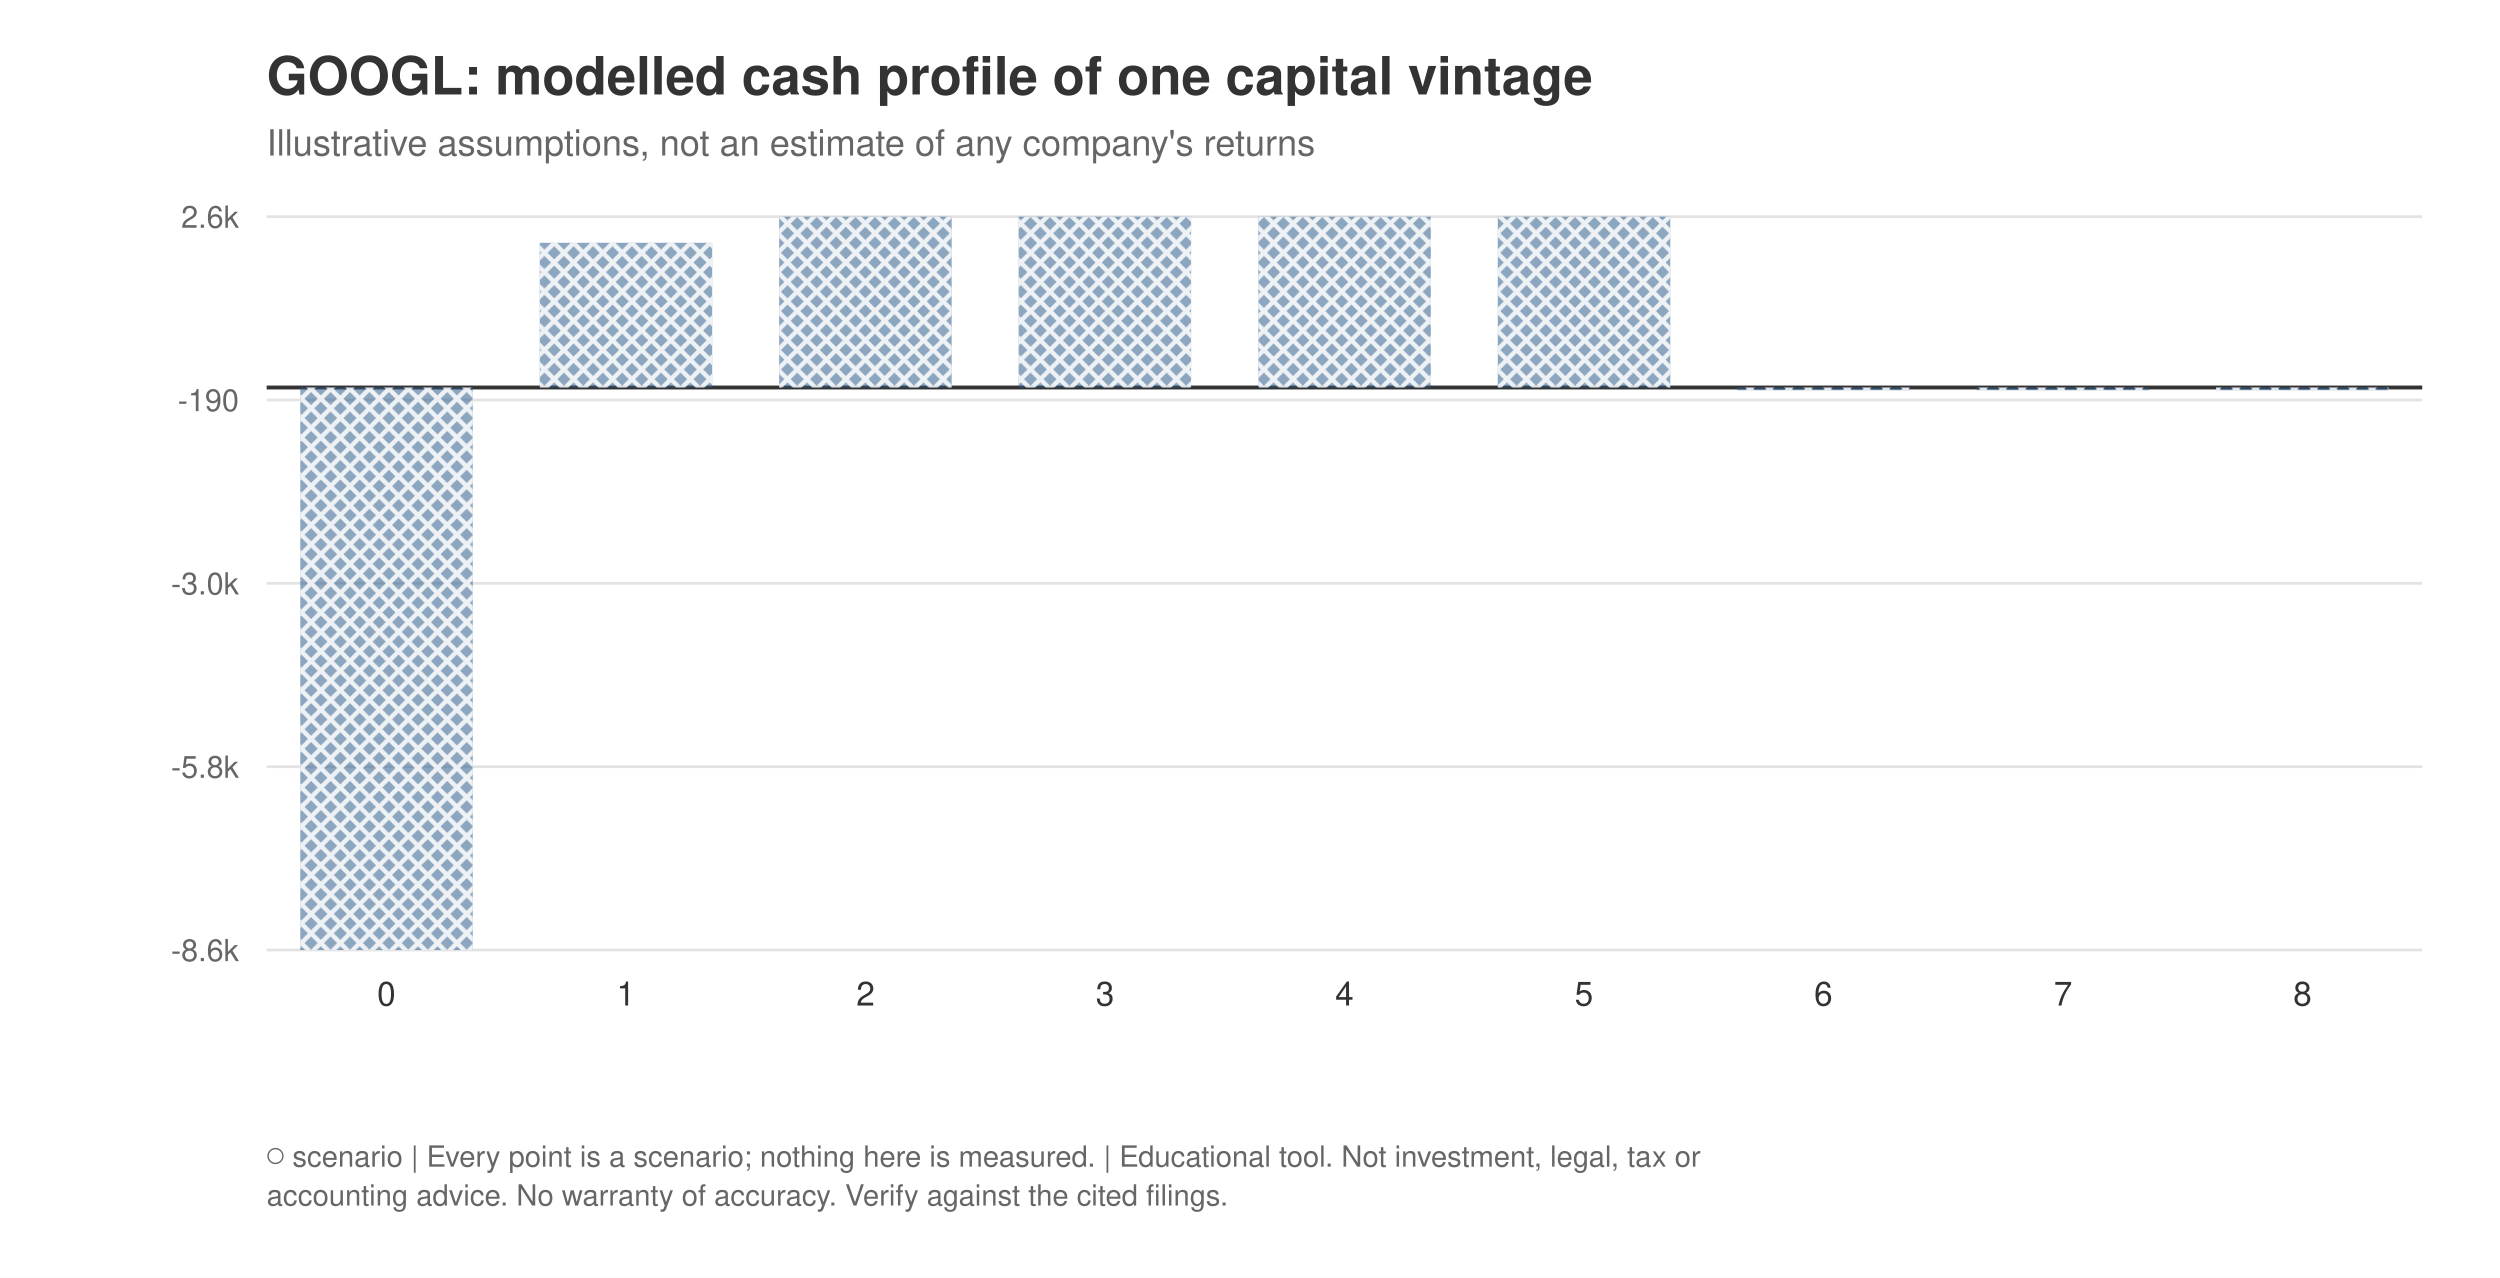
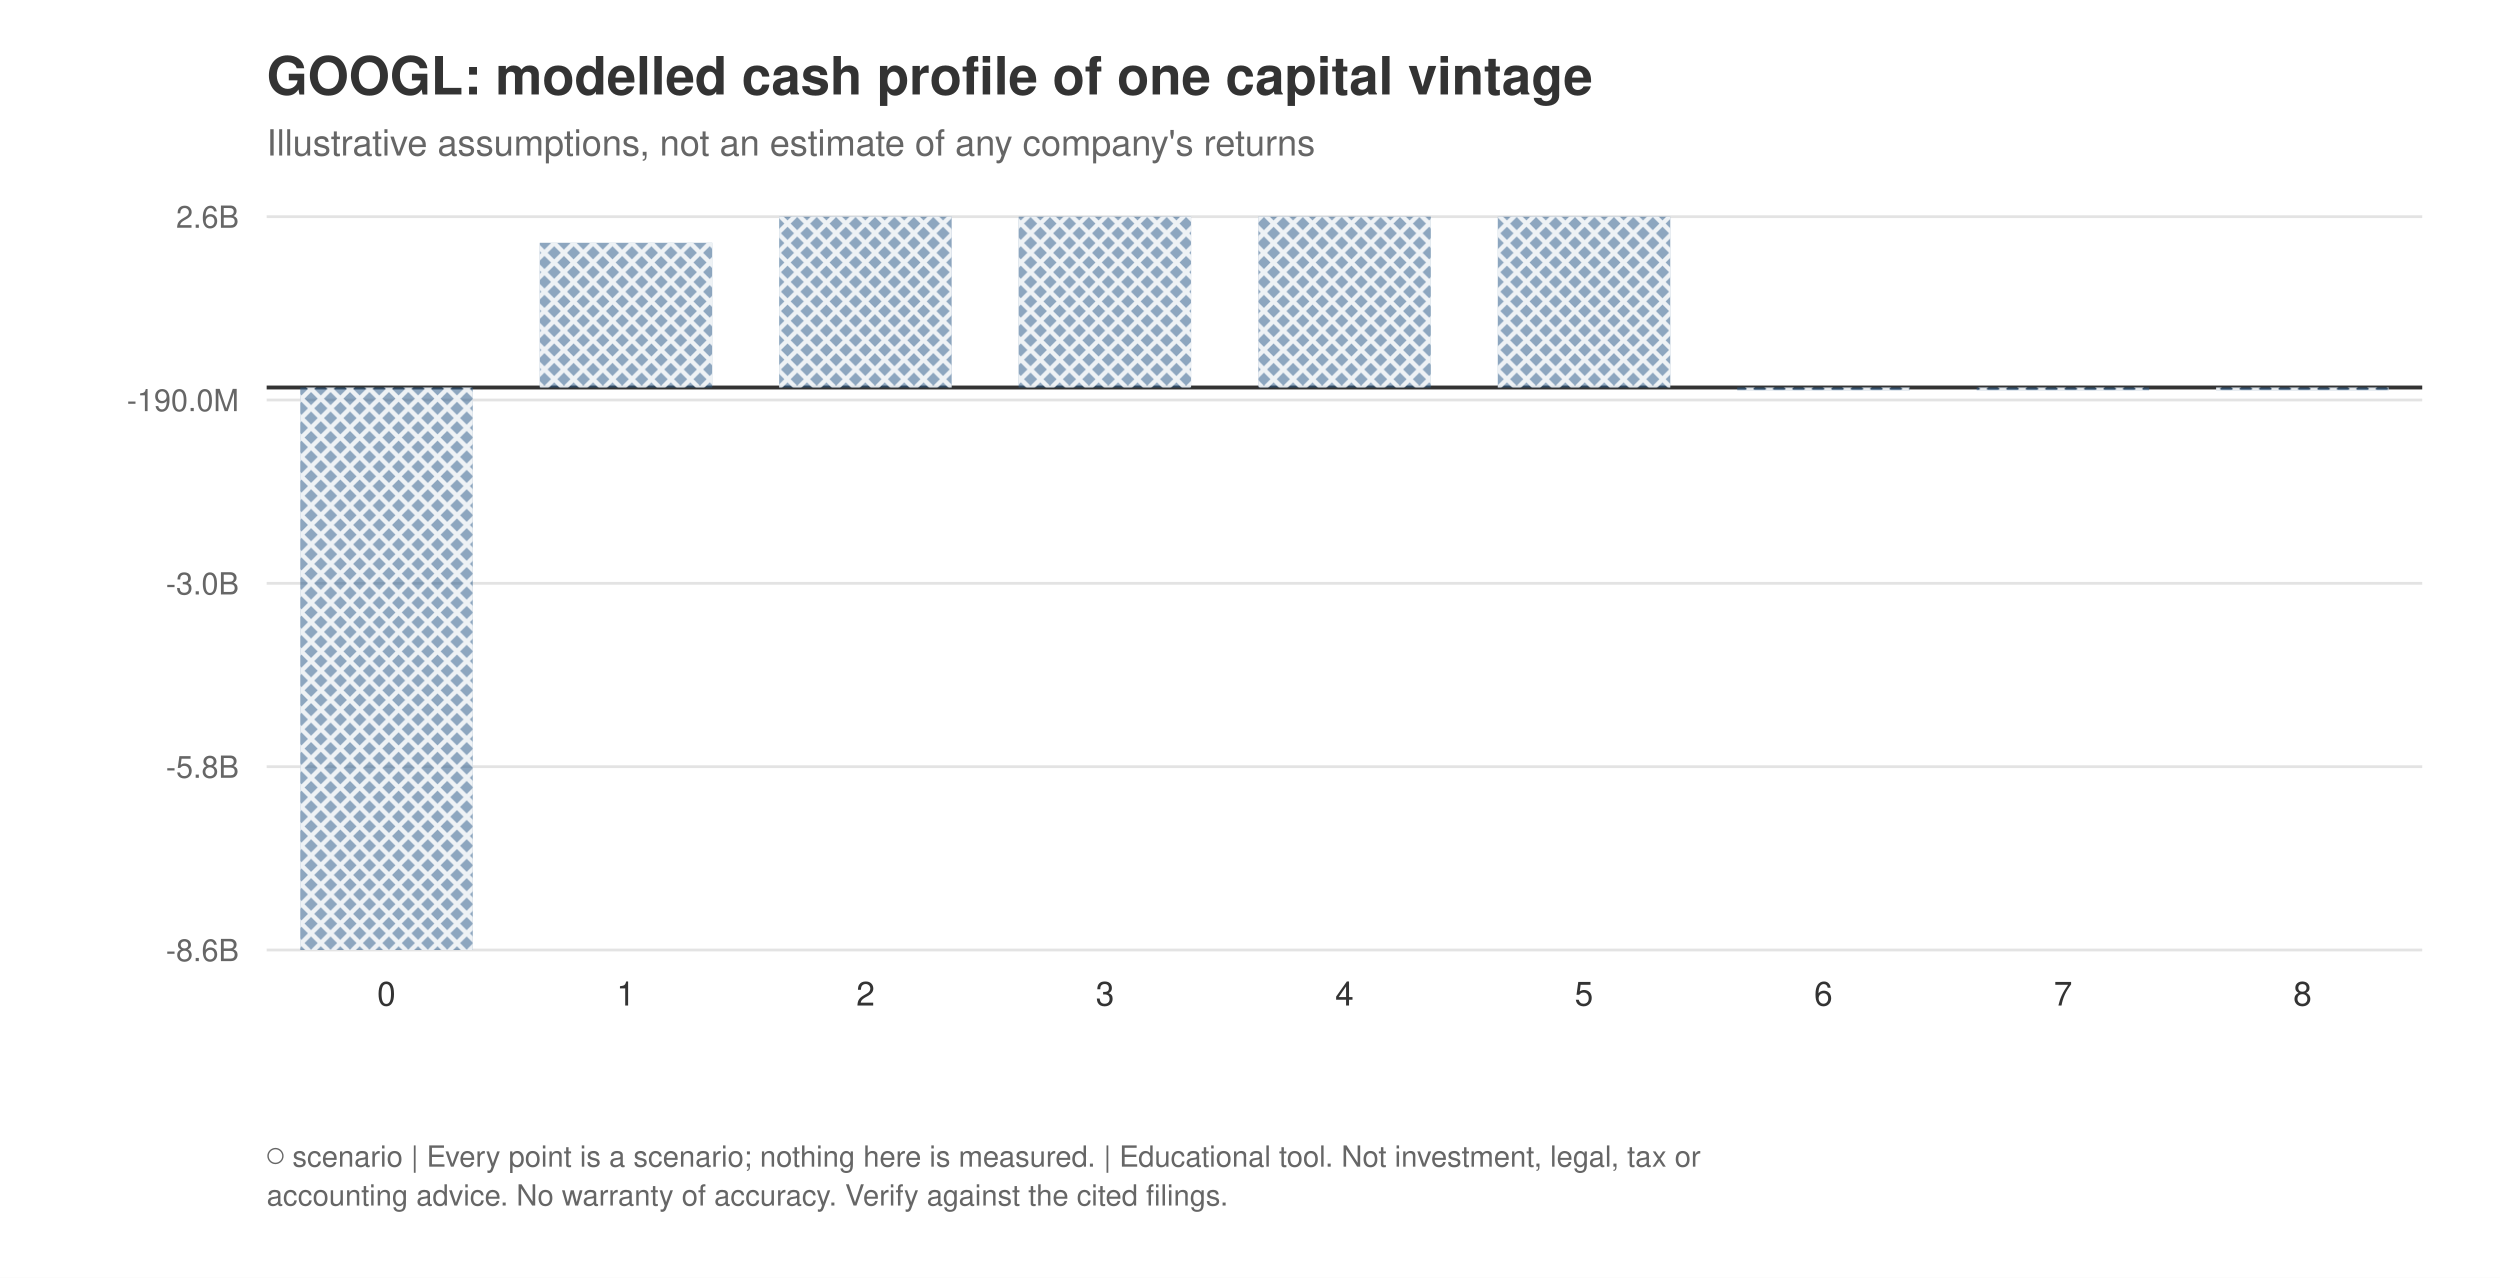
<svg xmlns="http://www.w3.org/2000/svg" width="900" height="460" viewBox="0 0 900 460" font-family="Helvetica, Arial, sans-serif">
  <defs>
    <pattern id="hatch-estimated" width="6" height="6" patternUnits="userSpaceOnUse" patternTransform="rotate(45)">
      <line x1="0" y1="0" x2="0" y2="6" stroke="#ffffff" stroke-width="2.4" />
    </pattern>
    <pattern id="hatch-scenario" width="7" height="7" patternUnits="userSpaceOnUse">
      <path d="M0,0 l7,7 M7,0 l-7,7" stroke="#ffffff" stroke-width="1.6" />
    </pattern>
  </defs>
  <rect width="900" height="460" fill="#ffffff" />
  <text x="96" y="34" font-size="19" fill="#333333" font-weight="600">GOOGL: modelled cash profile of one capital vintage</text>
  <text x="96" y="56" font-size="13" fill="#666666">Illustrative assumptions, not an estimate of any company's returns</text>
  <line x1="96" y1="342.0" x2="872" y2="342.0" stroke="#e3e3e3" stroke-width="1" />
-   <text x="86" y="346.0" font-size="11" fill="#666666" text-anchor="end">-8.6k</text>
+   <text x="86" y="346.0" font-size="11" fill="#666666" text-anchor="end">-8.6B</text>
  <line x1="96" y1="276.0" x2="872" y2="276.0" stroke="#e3e3e3" stroke-width="1" />
-   <text x="86" y="280.0" font-size="11" fill="#666666" text-anchor="end">-5.8k</text>
+   <text x="86" y="280.0" font-size="11" fill="#666666" text-anchor="end">-5.8B</text>
  <line x1="96" y1="210.0" x2="872" y2="210.0" stroke="#e3e3e3" stroke-width="1" />
-   <text x="86" y="214.0" font-size="11" fill="#666666" text-anchor="end">-3.0k</text>
+   <text x="86" y="214.0" font-size="11" fill="#666666" text-anchor="end">-3.0B</text>
  <line x1="96" y1="144.0" x2="872" y2="144.0" stroke="#e3e3e3" stroke-width="1" />
-   <text x="86" y="148.0" font-size="11" fill="#666666" text-anchor="end">-190</text>
+   <text x="86" y="148.0" font-size="11" fill="#666666" text-anchor="end">-190.0M</text>
  <line x1="96" y1="78.0" x2="872" y2="78.0" stroke="#e3e3e3" stroke-width="1" />
-   <text x="86" y="82.0" font-size="11" fill="#666666" text-anchor="end">2.6k</text>
+   <text x="86" y="82.0" font-size="11" fill="#666666" text-anchor="end">2.6B</text>
  <line x1="96" y1="139.5" x2="872" y2="139.5" stroke="#333333" stroke-width="1.4" />
  <rect x="108.1" y="139.5" width="62.1" height="202.5" fill="#2f5d8a" opacity="0.55" />
  <rect x="108.1" y="139.5" width="62.1" height="202.5" fill="url(#hatch-scenario)" opacity="0.85" />
  <rect x="194.3" y="87.4" width="62.1" height="52.1" fill="#2f5d8a" opacity="0.55" />
  <rect x="194.3" y="87.4" width="62.1" height="52.1" fill="url(#hatch-scenario)" opacity="0.85" />
  <rect x="280.5" y="78.0" width="62.1" height="61.5" fill="#2f5d8a" opacity="0.55" />
  <rect x="280.5" y="78.0" width="62.1" height="61.5" fill="url(#hatch-scenario)" opacity="0.85" />
  <rect x="366.7" y="78.0" width="62.1" height="61.5" fill="#2f5d8a" opacity="0.55" />
  <rect x="366.7" y="78.0" width="62.1" height="61.5" fill="url(#hatch-scenario)" opacity="0.85" />
  <rect x="453.0" y="78.0" width="62.1" height="61.5" fill="#2f5d8a" opacity="0.55" />
  <rect x="453.0" y="78.0" width="62.1" height="61.5" fill="url(#hatch-scenario)" opacity="0.85" />
  <rect x="539.2" y="78.0" width="62.1" height="61.5" fill="#2f5d8a" opacity="0.55" />
  <rect x="539.2" y="78.0" width="62.1" height="61.5" fill="url(#hatch-scenario)" opacity="0.85" />
  <rect x="625.4" y="139.5" width="62.1" height="1.0" fill="#2f5d8a" opacity="0.55" />
  <rect x="625.4" y="139.5" width="62.1" height="1.0" fill="url(#hatch-scenario)" opacity="0.85" />
  <rect x="711.6" y="139.5" width="62.1" height="1.0" fill="#2f5d8a" opacity="0.55" />
  <rect x="711.6" y="139.5" width="62.1" height="1.0" fill="url(#hatch-scenario)" opacity="0.85" />
  <rect x="797.8" y="139.5" width="62.1" height="1.0" fill="#2f5d8a" opacity="0.55" />
  <rect x="797.8" y="139.5" width="62.1" height="1.0" fill="url(#hatch-scenario)" opacity="0.85" />
  <text x="139.1" y="362" font-size="12" fill="#333333" text-anchor="middle">0</text>
  <text x="225.3" y="362" font-size="12" fill="#333333" text-anchor="middle">1</text>
  <text x="311.6" y="362" font-size="12" fill="#333333" text-anchor="middle">2</text>
  <text x="397.8" y="362" font-size="12" fill="#333333" text-anchor="middle">3</text>
  <text x="484.0" y="362" font-size="12" fill="#333333" text-anchor="middle">4</text>
  <text x="570.2" y="362" font-size="12" fill="#333333" text-anchor="middle">5</text>
  <text x="656.4" y="362" font-size="12" fill="#333333" text-anchor="middle">6</text>
  <text x="742.7" y="362" font-size="12" fill="#333333" text-anchor="middle">7</text>
  <text x="828.9" y="362" font-size="12" fill="#333333" text-anchor="middle">8</text>
  <text x="96" y="420" font-size="10.5" fill="#666666">○ scenario | Every point is a scenario; nothing here is measured. | Educational tool. Not investment, legal, tax or</text>
  <text x="96" y="434" font-size="10.5" fill="#666666">accounting advice. No warranty of accuracy. Verify against the cited filings.</text>
</svg>
